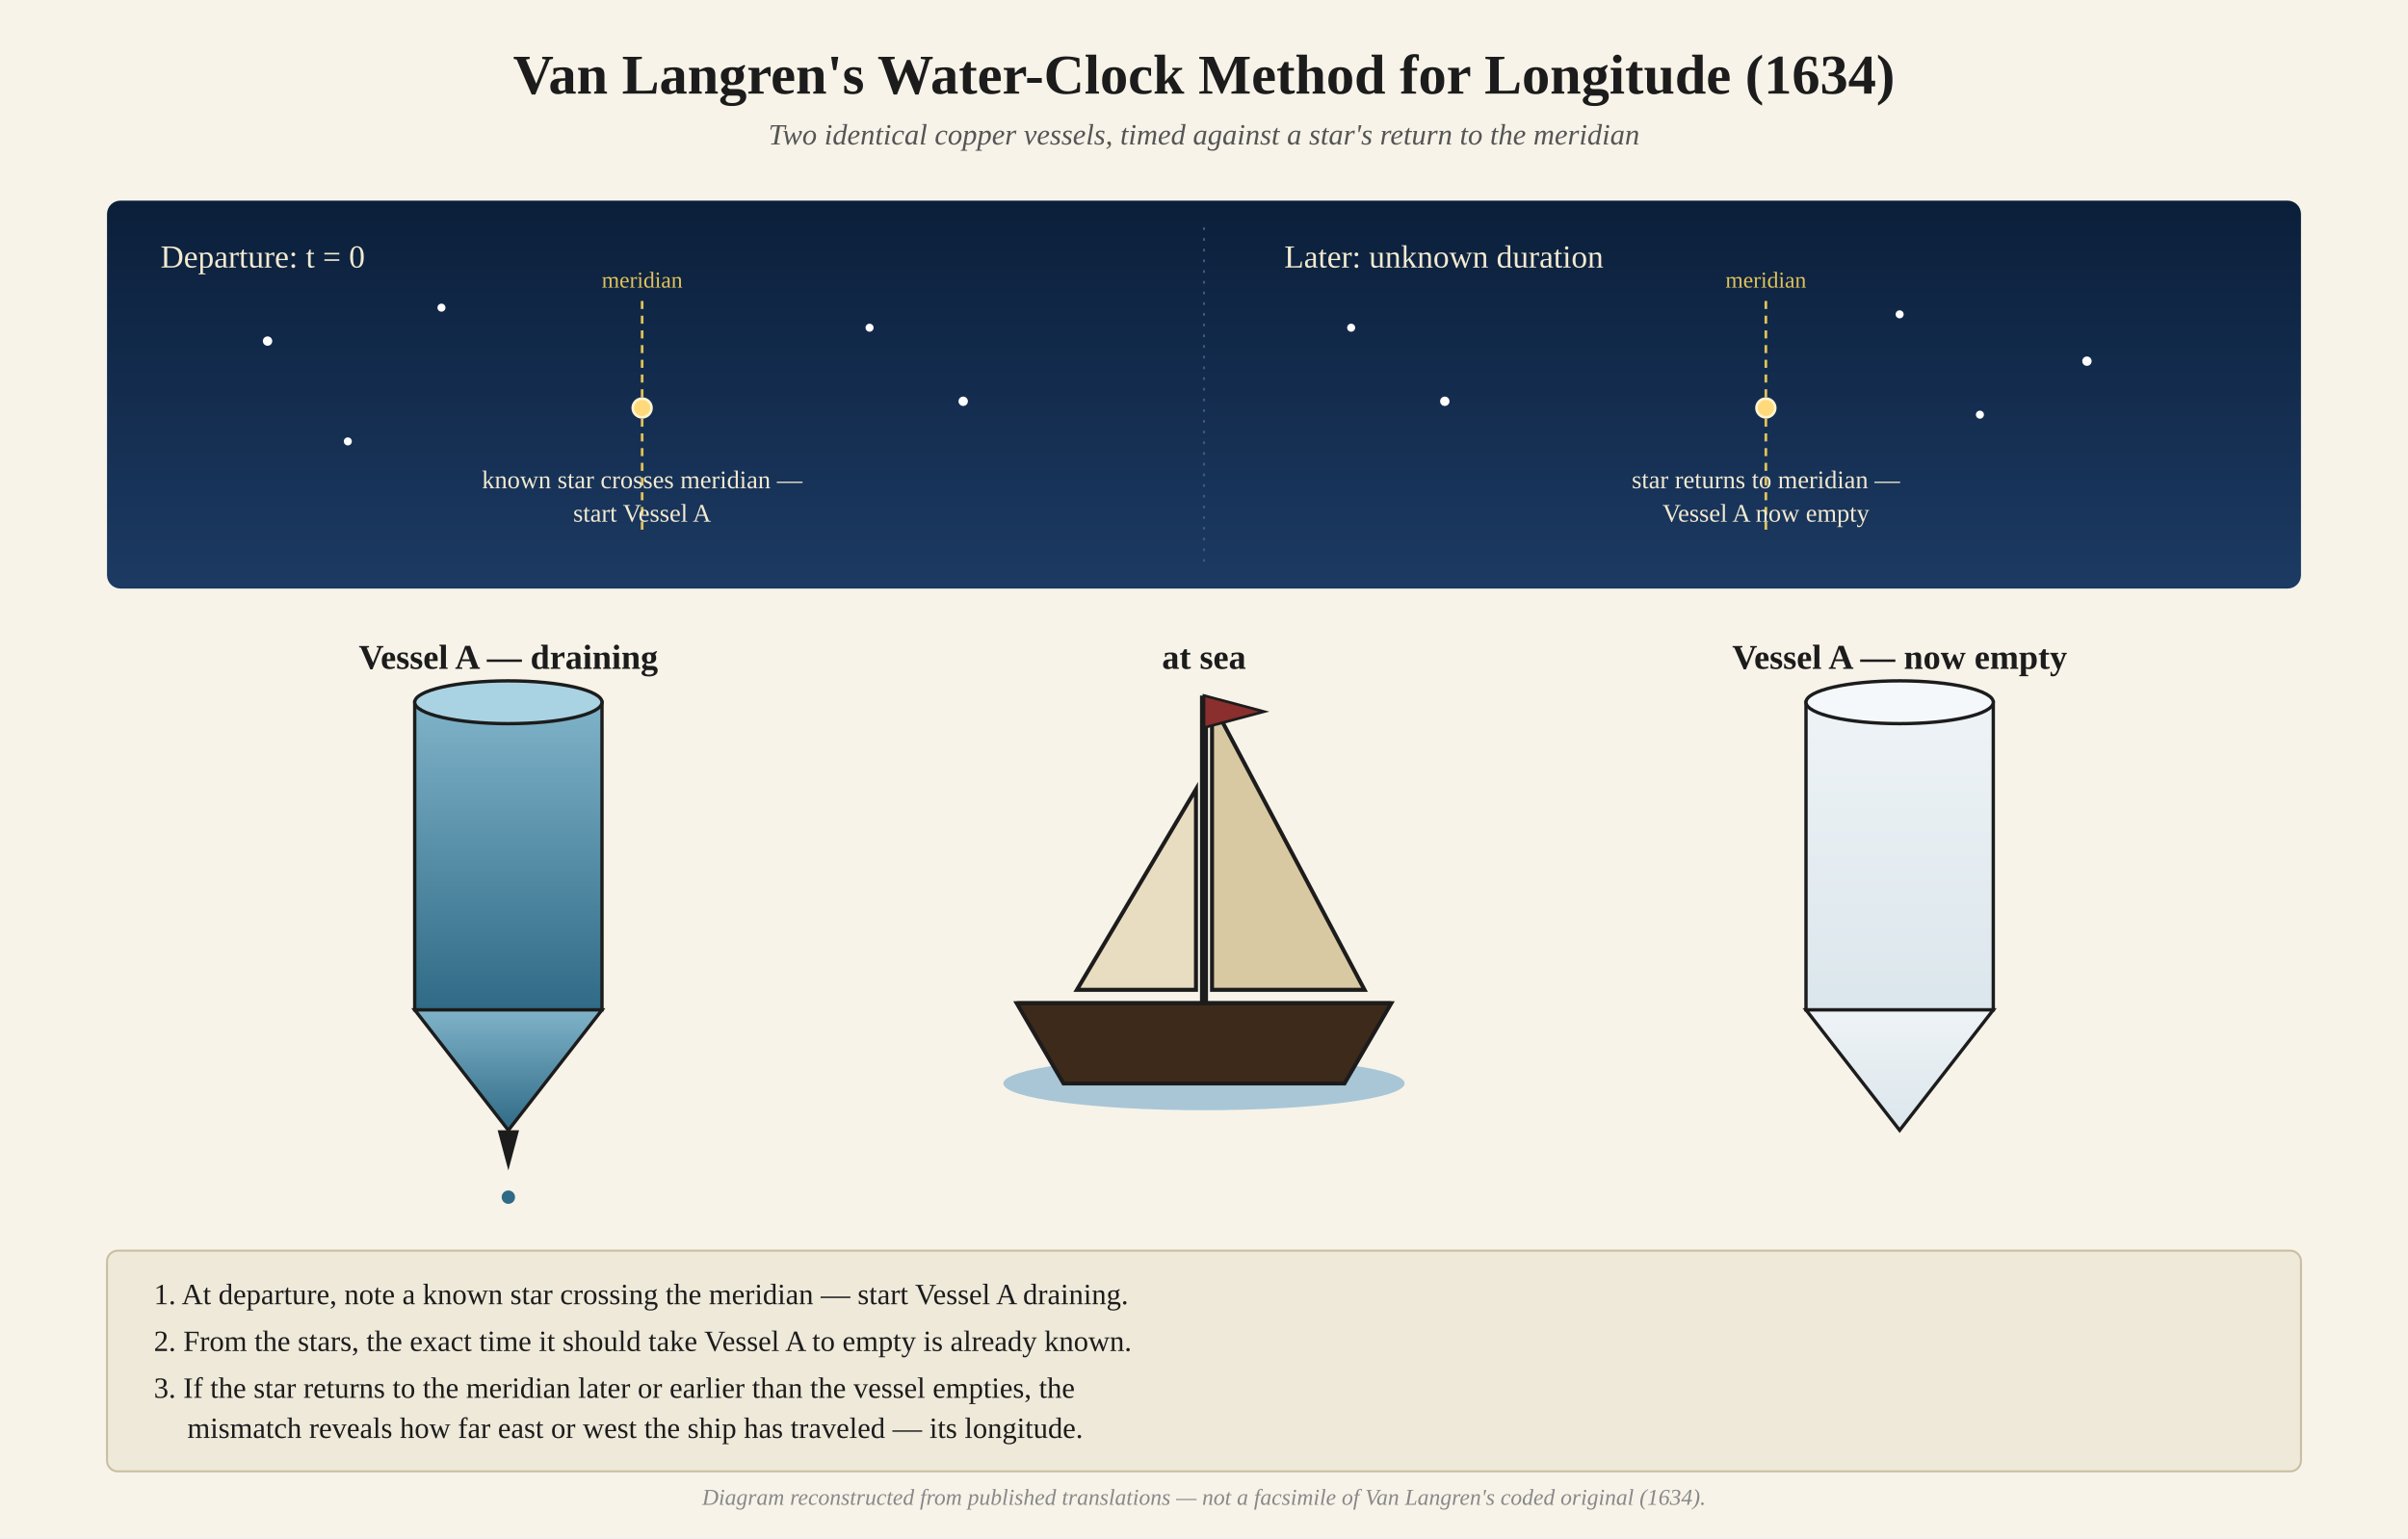
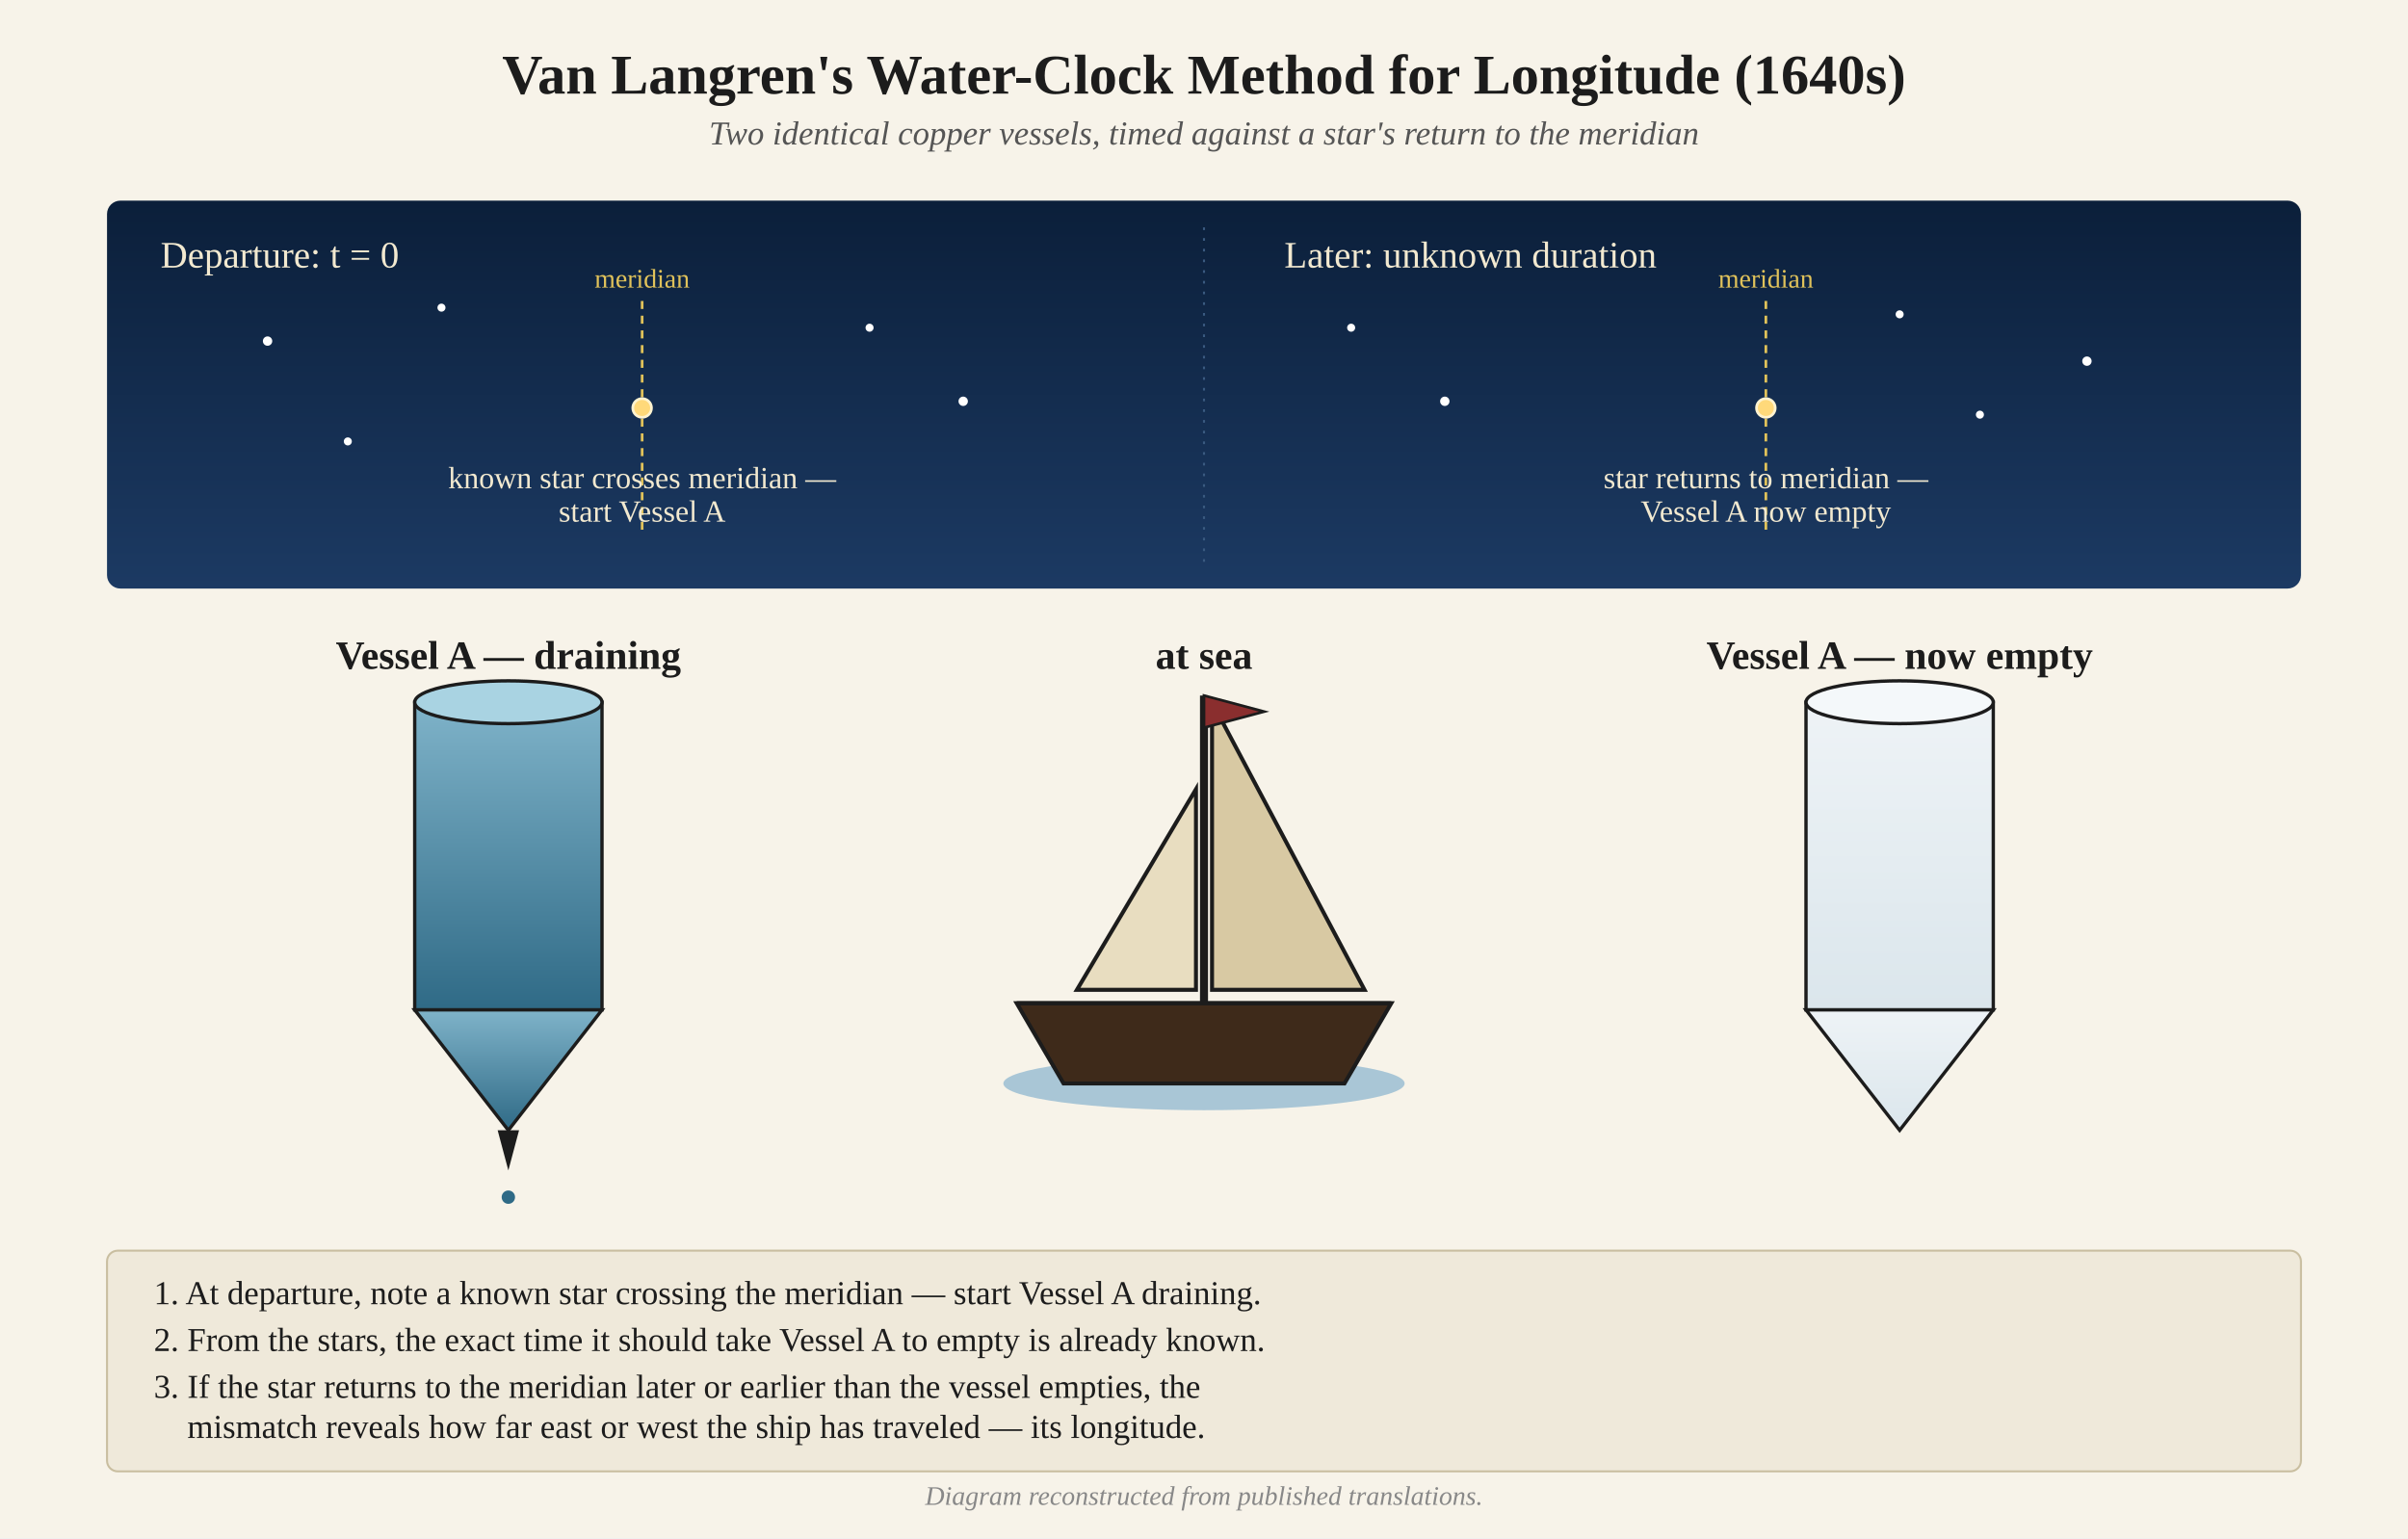
<svg xmlns="http://www.w3.org/2000/svg" viewBox="0 0 1800 1150" font-family="Georgia, 'Times New Roman', serif">
  <defs>
    <linearGradient id="sky" x1="0" y1="0" x2="0" y2="1">
      <stop offset="0%" stop-color="#0b1f3a" />
      <stop offset="100%" stop-color="#1c3a63" />
    </linearGradient>
    <linearGradient id="waterFull" x1="0" y1="0" x2="0" y2="1">
      <stop offset="0%" stop-color="#7fb3c9" />
      <stop offset="100%" stop-color="#2f6a86" />
    </linearGradient>
    <linearGradient id="waterEmpty" x1="0" y1="0" x2="0" y2="1">
      <stop offset="0%" stop-color="#eef3f6" />
      <stop offset="100%" stop-color="#dbe6ec" />
    </linearGradient>
  </defs>
  <rect x="0" y="0" width="1800" height="1150" fill="#f7f3e9" />
-   <text x="900" y="70" text-anchor="middle" font-size="42" font-weight="bold" fill="#1c1c1c">Van Langren's Water-Clock Method for Longitude (1634)</text>
-   <text x="900" y="108" text-anchor="middle" font-size="22" font-style="italic" fill="#555">Two identical copper vessels, timed against a star's return to the meridian</text>
+   <text x="900" y="70" text-anchor="middle" font-size="42" font-weight="bold" fill="#1c1c1c">Van Langren's Water-Clock Method for Longitude (1640s)</text>
+   <text x="900" y="108" text-anchor="middle" font-size="25" font-style="italic" fill="#555">Two identical copper vessels, timed against a star's return to the meridian</text>
  <rect x="80" y="150" width="1640" height="290" rx="10" fill="url(#sky)" />
  <line x1="900" y1="170" x2="900" y2="420" stroke="#3a5a80" stroke-width="1.5" stroke-dasharray="2,6" />
-   <text x="120" y="200" font-size="24" fill="#f2e9d0">Departure: t = 0</text>
+   <text x="120" y="200" font-size="28" fill="#f2e9d0">Departure: t = 0</text>
  <circle cx="200" cy="255" r="3.5" fill="#ffffff" />
  <circle cx="330" cy="230" r="3" fill="#ffffff" />
  <circle cx="650" cy="245" r="3" fill="#ffffff" />
  <circle cx="720" cy="300" r="3.5" fill="#ffffff" />
  <circle cx="260" cy="330" r="3" fill="#ffffff" />
  <line x1="480" y1="225" x2="480" y2="400" stroke="#e0c25a" stroke-width="2" stroke-dasharray="6,5" />
-   <text x="480" y="215" text-anchor="middle" font-size="17" fill="#e0c25a">meridian</text>
+   <text x="480" y="215" text-anchor="middle" font-size="20" fill="#e0c25a">meridian</text>
  <circle cx="480" cy="305" r="7" fill="#ffd97a" stroke="#fff3d0" stroke-width="2" />
-   <text x="480" y="365" text-anchor="middle" font-size="19" fill="#f2e9d0">known star crosses meridian —</text>
-   <text x="480" y="390" text-anchor="middle" font-size="19" fill="#f2e9d0">start Vessel A</text>
-   <text x="960" y="200" font-size="24" fill="#f2e9d0">Later: unknown duration</text>
+   <text x="480" y="365" text-anchor="middle" font-size="23" fill="#f2e9d0">known star crosses meridian —</text>
+   <text x="480" y="390" text-anchor="middle" font-size="23" fill="#f2e9d0">start Vessel A</text>
+   <text x="960" y="200" font-size="28" fill="#f2e9d0">Later: unknown duration</text>
  <circle cx="1010" cy="245" r="3" fill="#ffffff" />
  <circle cx="1080" cy="300" r="3.5" fill="#ffffff" />
  <circle cx="1420" cy="235" r="3" fill="#ffffff" />
  <circle cx="1480" cy="310" r="3" fill="#ffffff" />
  <circle cx="1560" cy="270" r="3.5" fill="#ffffff" />
  <line x1="1320" y1="225" x2="1320" y2="400" stroke="#e0c25a" stroke-width="2" stroke-dasharray="6,5" />
-   <text x="1320" y="215" text-anchor="middle" font-size="17" fill="#e0c25a">meridian</text>
+   <text x="1320" y="215" text-anchor="middle" font-size="20" fill="#e0c25a">meridian</text>
  <circle cx="1320" cy="305" r="7" fill="#ffd97a" stroke="#fff3d0" stroke-width="2" />
-   <text x="1320" y="365" text-anchor="middle" font-size="19" fill="#f2e9d0">star returns to meridian —</text>
-   <text x="1320" y="390" text-anchor="middle" font-size="19" fill="#f2e9d0">Vessel A now empty</text>
-   <text x="380" y="500" text-anchor="middle" font-size="26" font-weight="bold" fill="#1c1c1c">Vessel A — draining</text>
+   <text x="1320" y="365" text-anchor="middle" font-size="23" fill="#f2e9d0">star returns to meridian —</text>
+   <text x="1320" y="390" text-anchor="middle" font-size="23" fill="#f2e9d0">Vessel A now empty</text>
+   <text x="380" y="500" text-anchor="middle" font-size="30" font-weight="bold" fill="#1c1c1c">Vessel A — draining</text>
  <rect x="310" y="525" width="140" height="230" fill="url(#waterFull)" stroke="#1c1c1c" stroke-width="2.5" />
  <ellipse cx="380" cy="525" rx="70" ry="16" fill="#a9d3e2" stroke="#1c1c1c" stroke-width="2.5" />
  <polygon points="310,755 450,755 380,845" fill="url(#waterFull)" stroke="#1c1c1c" stroke-width="2.5" />
  <polygon points="372,845 388,845 380,875" fill="#1c1c1c" />
  <circle cx="380" cy="895" r="5" fill="#2f6a86" />
-   <text x="1420" y="500" text-anchor="middle" font-size="26" font-weight="bold" fill="#1c1c1c">Vessel A — now empty</text>
+   <text x="1420" y="500" text-anchor="middle" font-size="30" font-weight="bold" fill="#1c1c1c">Vessel A — now empty</text>
  <rect x="1350" y="525" width="140" height="230" fill="url(#waterEmpty)" stroke="#1c1c1c" stroke-width="2.5" />
  <ellipse cx="1420" cy="525" rx="70" ry="16" fill="#f4f8fa" stroke="#1c1c1c" stroke-width="2.5" />
  <polygon points="1350,755 1490,755 1420,845" fill="url(#waterEmpty)" stroke="#1c1c1c" stroke-width="2.5" />
-   <text x="900" y="500" text-anchor="middle" font-size="26" font-weight="bold" fill="#1c1c1c">at sea</text>
+   <text x="900" y="500" text-anchor="middle" font-size="30" font-weight="bold" fill="#1c1c1c">at sea</text>
  <g transform="translate(900,660)">
    <ellipse cx="0" cy="150" rx="150" ry="20" fill="#a9c6d6" />
    <path d="M -140,90 L 140,90 L 105,150 L -105,150 Z" fill="#3e2a1a" stroke="#1c1c1c" stroke-width="3" />
    <line x1="-140" y1="90" x2="140" y2="90" stroke="#1c1c1c" stroke-width="3" />
    <line x1="0" y1="90" x2="0" y2="-140" stroke="#1c1c1c" stroke-width="6" />
    <path d="M 6,-135 L 6,80 L 120,80 Z" fill="#d8c9a3" stroke="#1c1c1c" stroke-width="3" />
    <path d="M -6,-70 L -6,80 L -95,80 Z" fill="#e8ddc0" stroke="#1c1c1c" stroke-width="3" />
    <path d="M 0,-140 L 45,-128 L 0,-116 Z" fill="#8a2e2e" stroke="#1c1c1c" stroke-width="2" />
  </g>
  <rect x="80" y="935" width="1640" height="165" rx="8" fill="#efe9da" stroke="#c9beA0" stroke-width="1.5" />
-   <text x="115" y="975" font-size="22" fill="#1c1c1c">1. At departure, note a known star crossing the meridian — start Vessel A draining.</text>
-   <text x="115" y="1010" font-size="22" fill="#1c1c1c">2. From the stars, the exact time it should take Vessel A to empty is already known.</text>
-   <text x="115" y="1045" font-size="22" fill="#1c1c1c">3. If the star returns to the meridian later or earlier than the vessel empties, the</text>
-   <text x="140" y="1075" font-size="22" fill="#1c1c1c">mismatch reveals how far east or west the ship has traveled — its longitude.</text>
-   <text x="900" y="1125" text-anchor="middle" font-size="17" font-style="italic" fill="#888">Diagram reconstructed from published translations — not a facsimile of Van Langren's coded original (1634).</text>
+   <text x="115" y="975" font-size="25" fill="#1c1c1c">1. At departure, note a known star crossing the meridian — start Vessel A draining.</text>
+   <text x="115" y="1010" font-size="25" fill="#1c1c1c">2. From the stars, the exact time it should take Vessel A to empty is already known.</text>
+   <text x="115" y="1045" font-size="25" fill="#1c1c1c">3. If the star returns to the meridian later or earlier than the vessel empties, the</text>
+   <text x="140" y="1075" font-size="25" fill="#1c1c1c">mismatch reveals how far east or west the ship has traveled — its longitude.</text>
+   <text x="900" y="1125" text-anchor="middle" font-size="20" font-style="italic" fill="#888">Diagram reconstructed from published translations.</text>
</svg>
